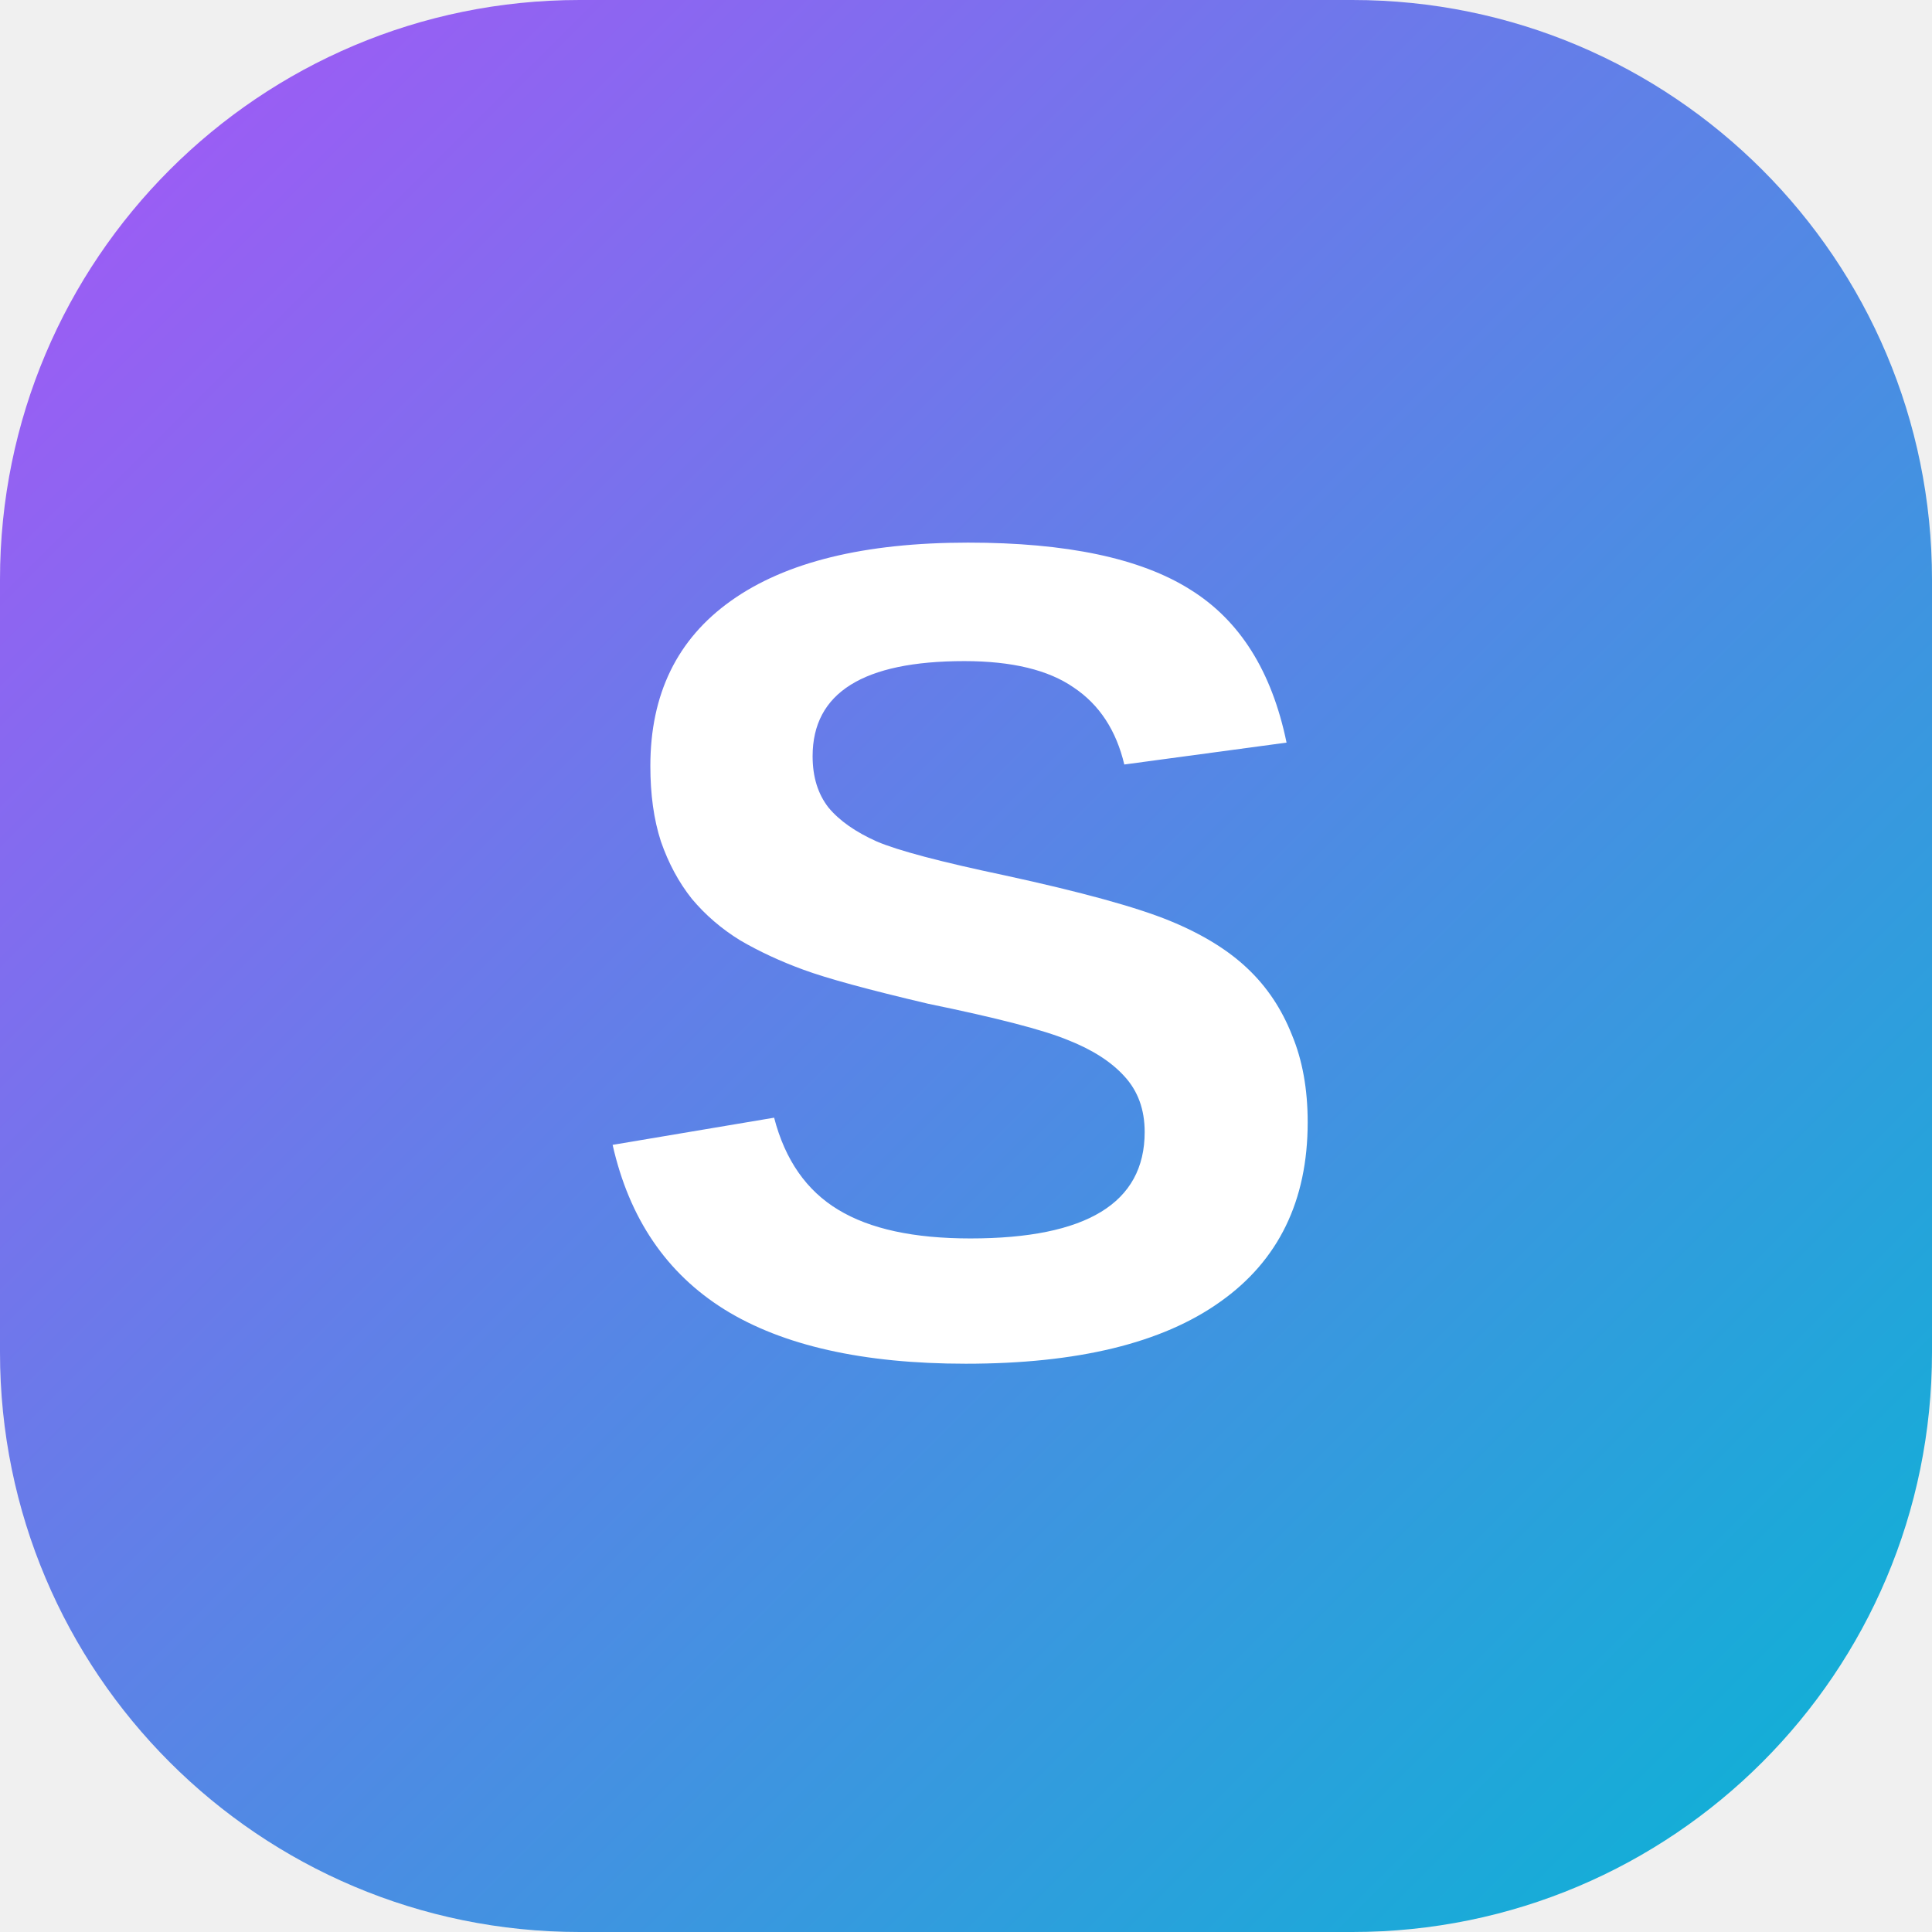
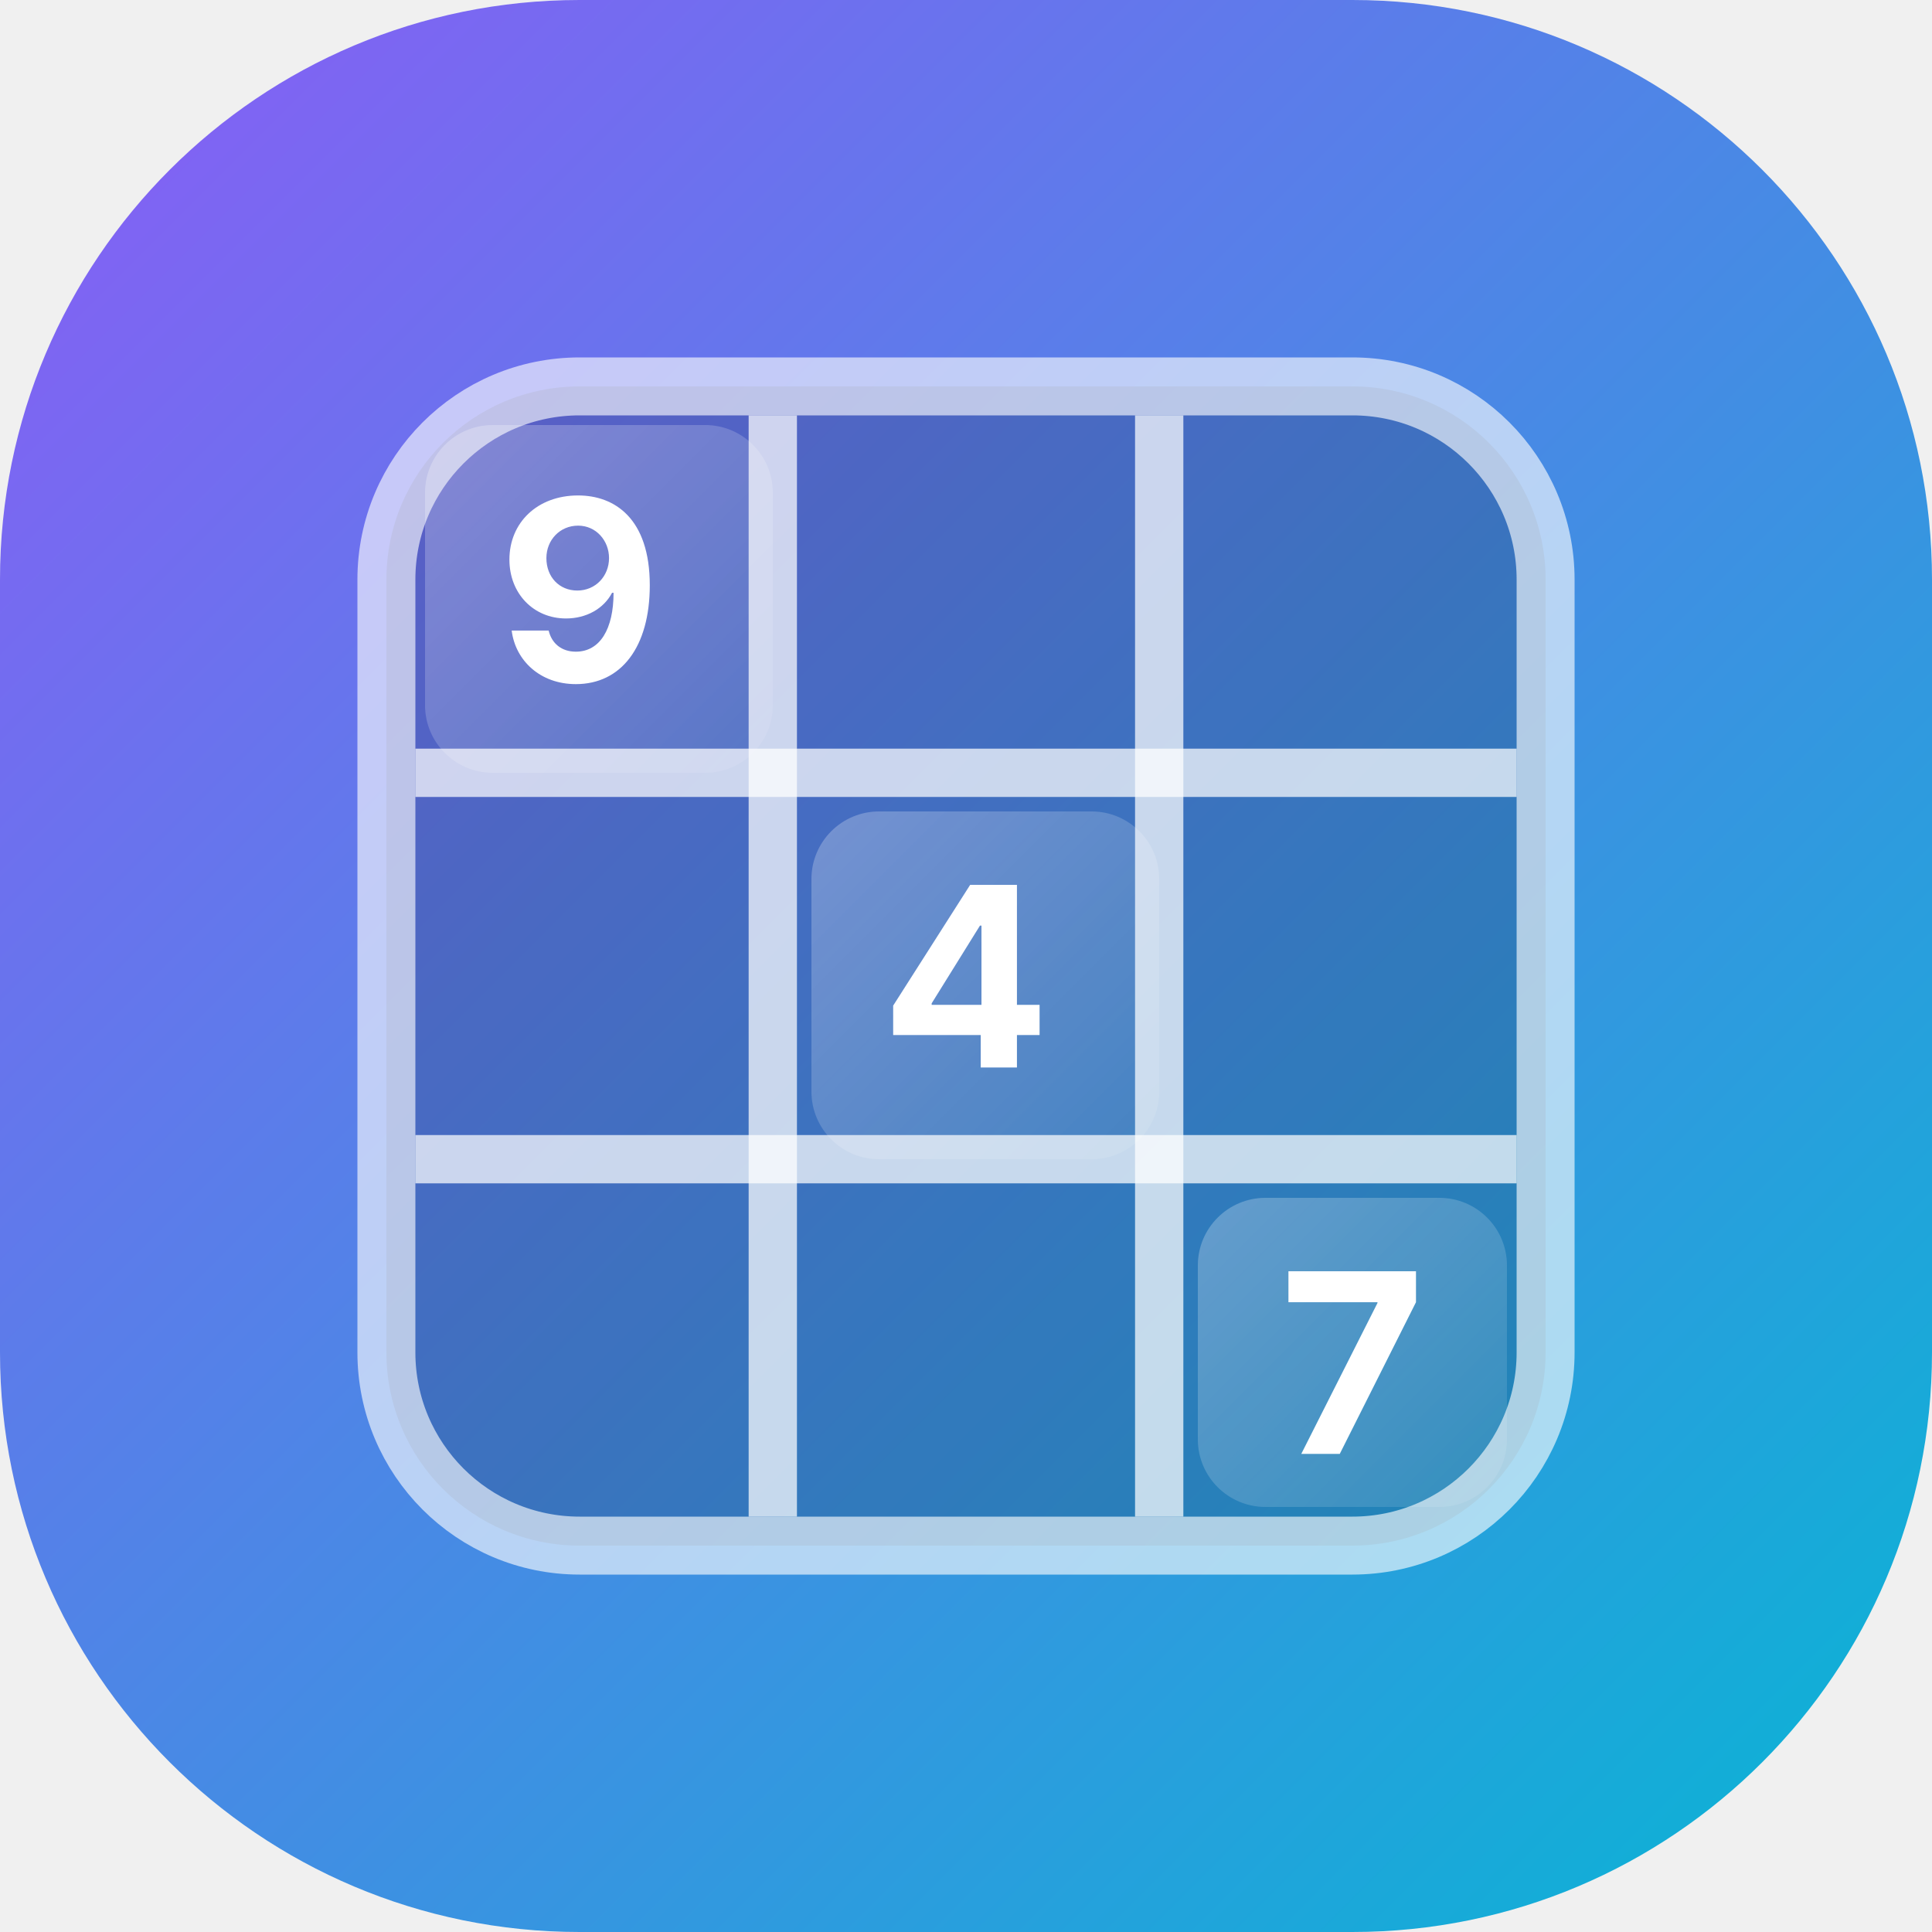
- <svg xmlns="http://www.w3.org/2000/svg" viewBox="0 0 40 40" width="40" height="40">
+ <svg xmlns="http://www.w3.org/2000/svg" viewBox="0 0 40 40" width="40" height="40" role="img" aria-label="SudACO Sudoku logo">
  <defs>
-     <linearGradient id="grad" x1="0%" y1="0%" x2="100%" y2="100%">
-       <stop offset="0%" style="stop-color:#a855f7;stop-opacity:1" />
-       <stop offset="100%" style="stop-color:#06b6d4;stop-opacity:1" />
+     <linearGradient id="sudacoBg" x1="0%" y1="0%" x2="100%" y2="100%">
+       <stop offset="0%" stop-color="#8b5cf6" />
+       <stop offset="100%" stop-color="#06b6d4" />
+     </linearGradient>
+     <linearGradient id="sudacoCell" x1="0%" y1="0%" x2="100%" y2="100%">
+       <stop offset="0%" stop-color="#ffffff" stop-opacity="0.26" />
+       <stop offset="100%" stop-color="#ffffff" stop-opacity="0.08" />
    </linearGradient>
  </defs>
-   <rect x="0" y="0" width="40" height="40" rx="12" fill="url(#grad)" />
-   <text x="20" y="28" font-family="Arial, sans-serif" font-size="24" font-weight="bold" fill="white" text-anchor="middle" style="text-shadow: 0 1px 2px rgba(0,0,0,0.2);">S</text>
+   <rect x="0" y="0" width="40" height="40" rx="12" fill="url(#sudacoBg)" />
+   <g transform="translate(8 8)">
+     <rect x="0" y="0" width="24" height="24" rx="4" fill="rgba(15,23,42,0.2)" stroke="rgba(255,255,255,0.62)" stroke-width="1.2" />
+     <rect x="0.8" y="0.8" width="7.2" height="7.2" rx="1.4" fill="url(#sudacoCell)" />
+     <rect x="8.8" y="8.8" width="7.2" height="7.2" rx="1.4" fill="url(#sudacoCell)" />
+     <rect x="16.8" y="16.8" width="6.4" height="6.4" rx="1.4" fill="url(#sudacoCell)" />
+     <line x1="8" y1="0.6" x2="8" y2="23.4" stroke="rgba(255,255,255,0.72)" stroke-width="1" />
+     <line x1="16" y1="0.6" x2="16" y2="23.4" stroke="rgba(255,255,255,0.72)" stroke-width="1" />
+     <line x1="0.6" y1="8" x2="23.4" y2="8" stroke="rgba(255,255,255,0.72)" stroke-width="1" />
+     <line x1="0.6" y1="16" x2="23.4" y2="16" stroke="rgba(255,255,255,0.72)" stroke-width="1" />
+     <text x="4" y="6.1" font-family="Outfit, Inter, Arial, sans-serif" font-size="5.2" font-weight="700" fill="white" text-anchor="middle">9</text>
+     <text x="12" y="14.1" font-family="Outfit, Inter, Arial, sans-serif" font-size="5.2" font-weight="700" fill="white" text-anchor="middle">4</text>
+     <text x="20" y="22.1" font-family="Outfit, Inter, Arial, sans-serif" font-size="5.2" font-weight="700" fill="white" text-anchor="middle">7</text>
+   </g>
</svg>
